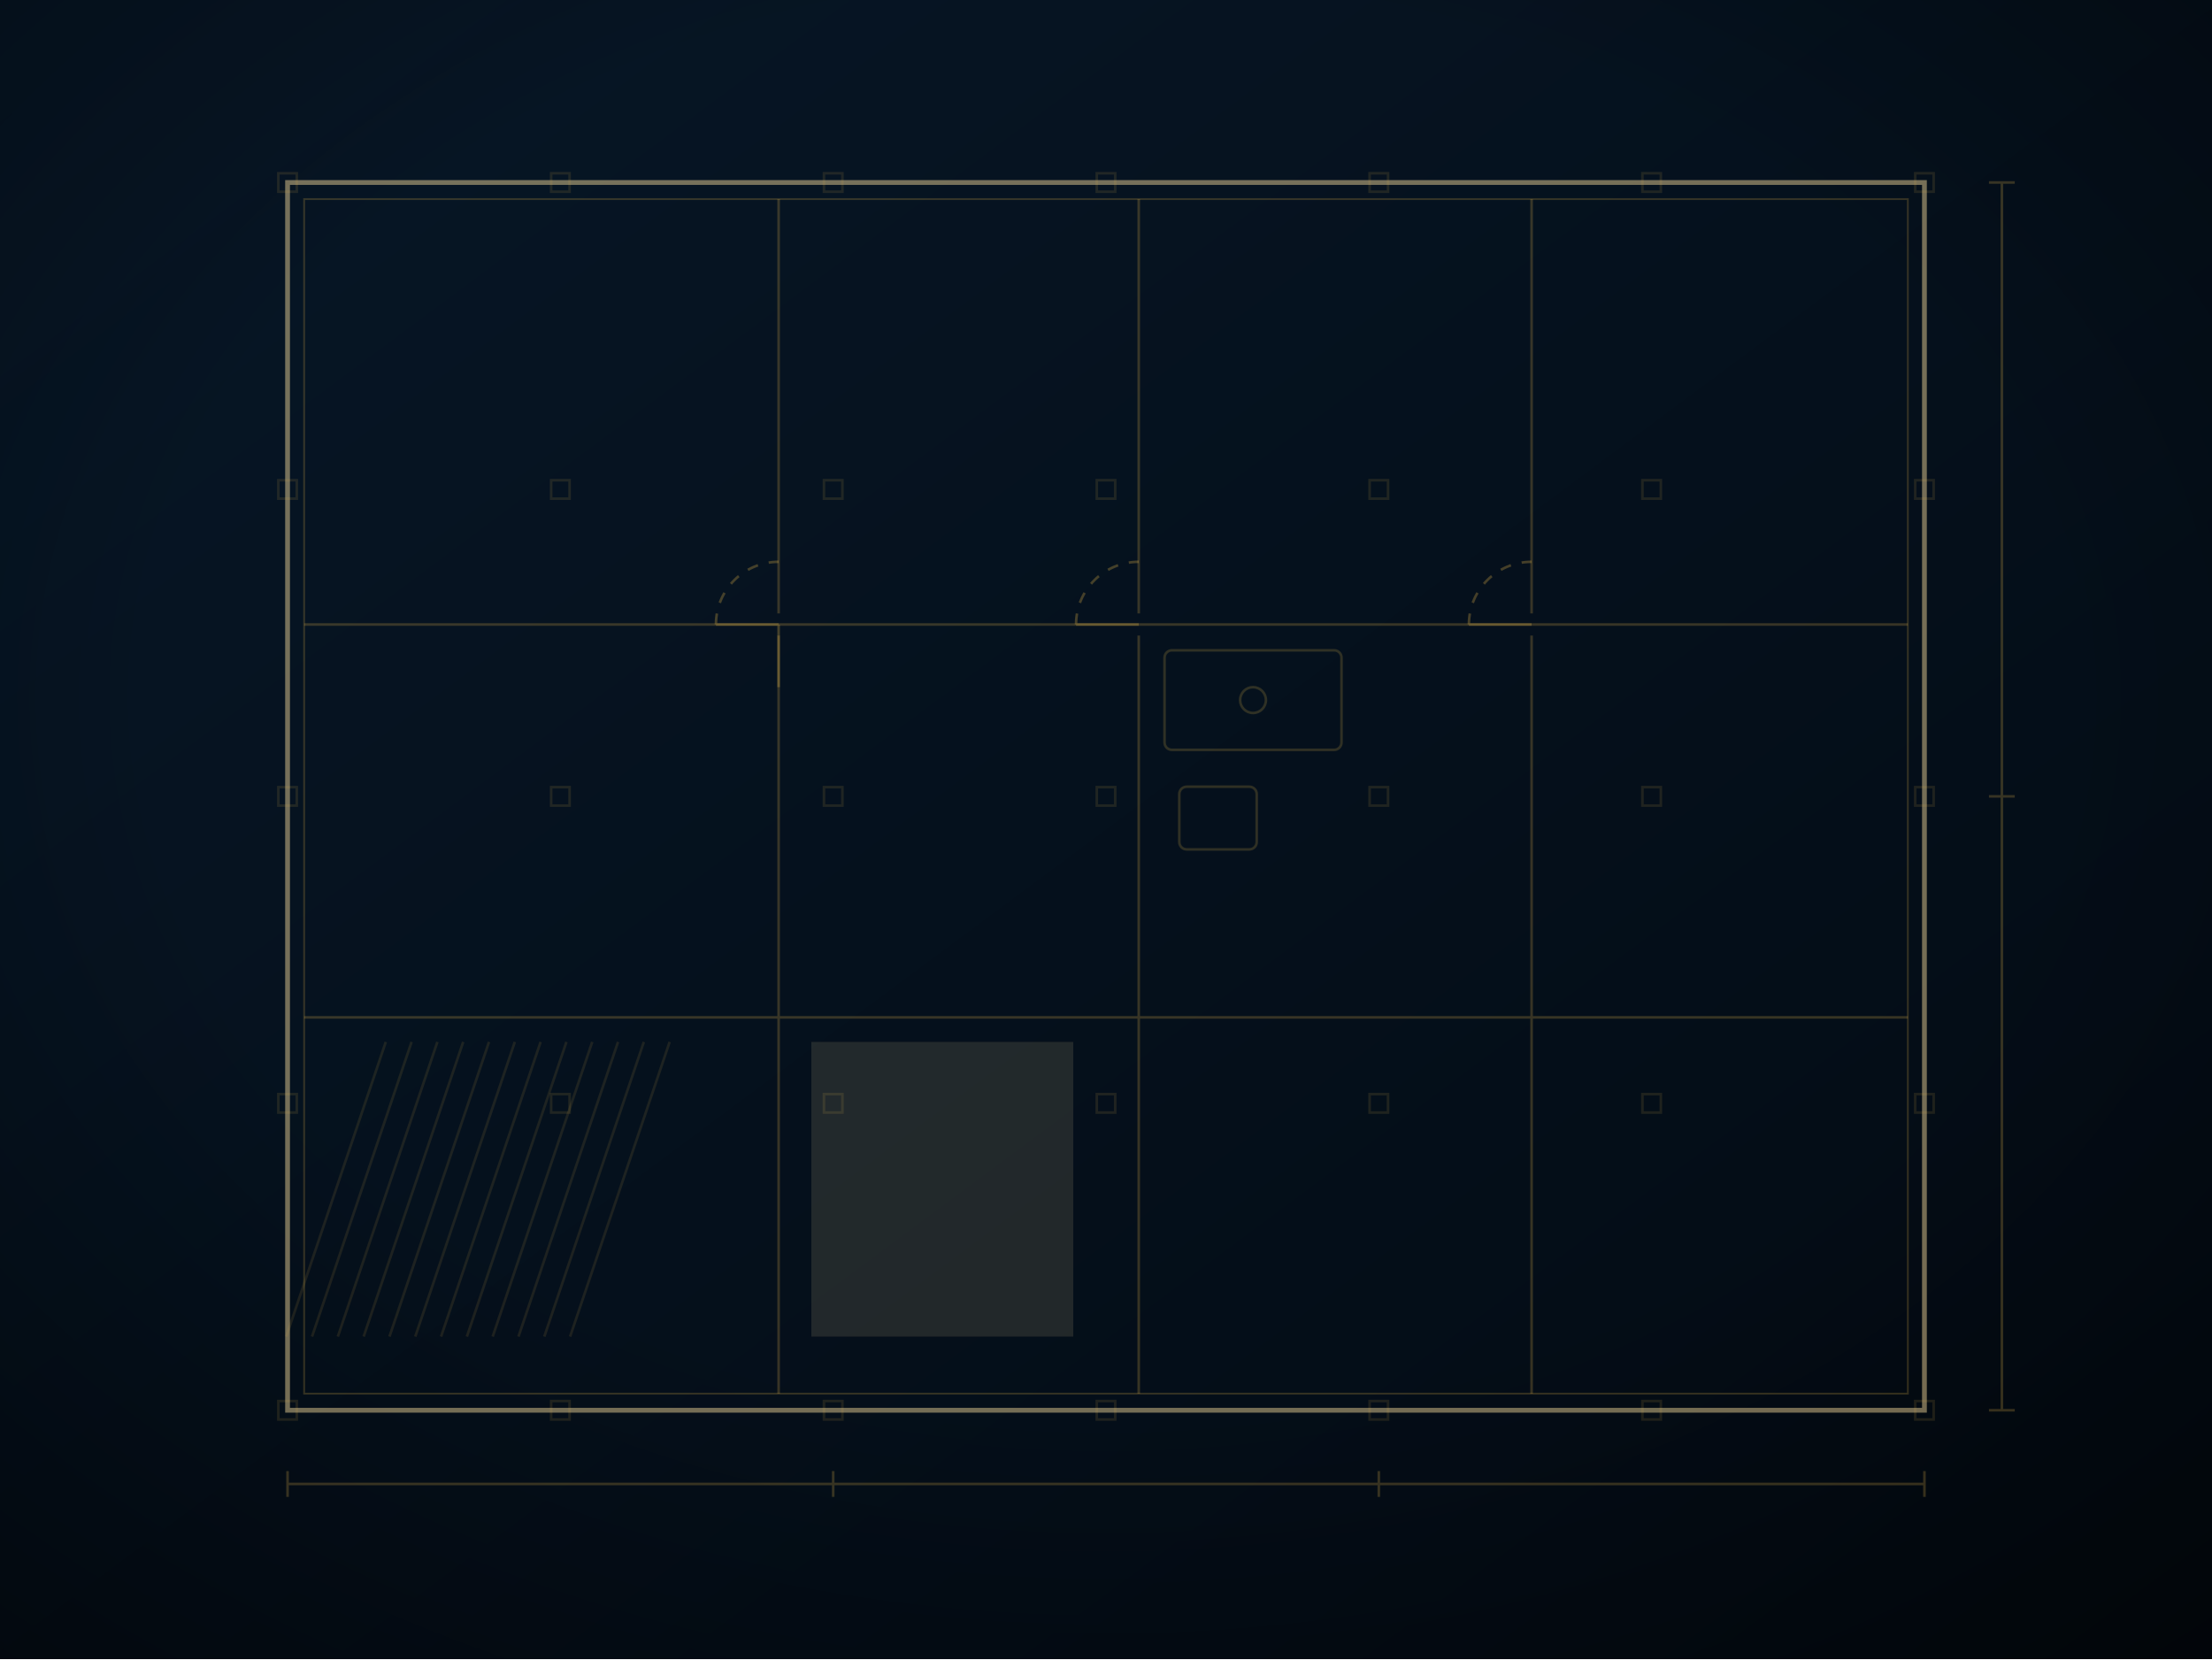
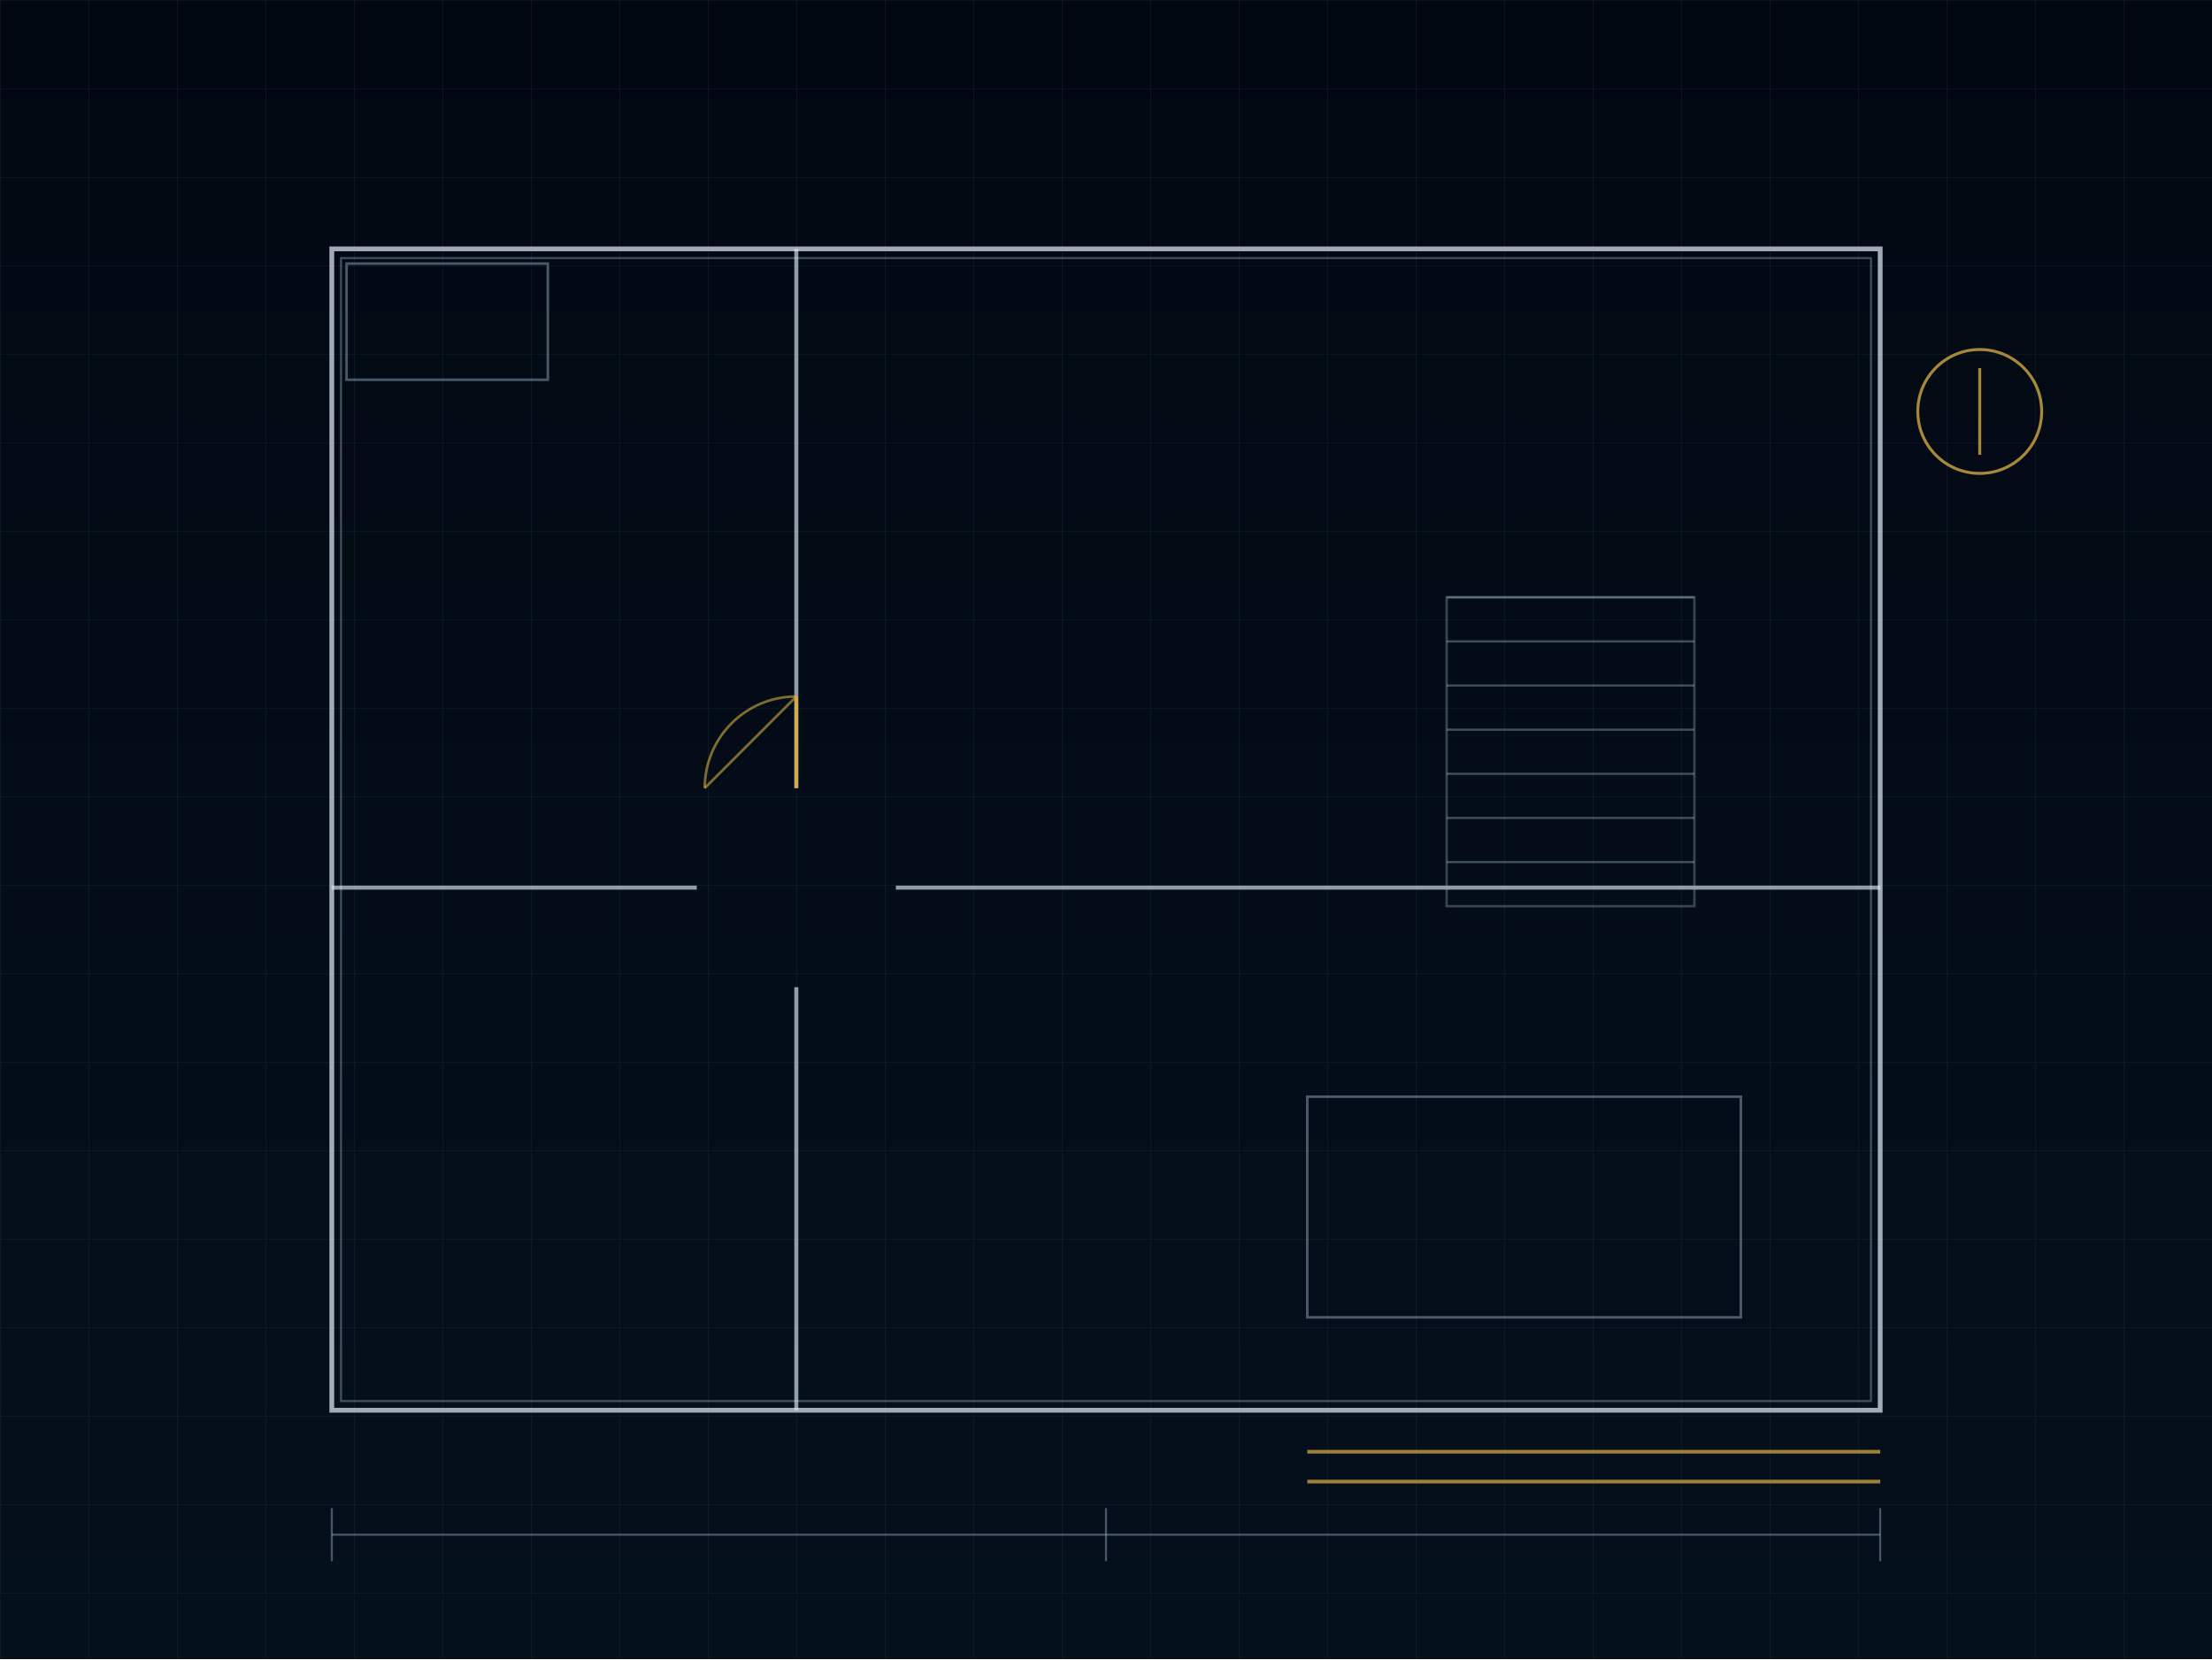
<svg xmlns="http://www.w3.org/2000/svg" viewBox="0 0 1200 900" width="1200" height="900" fill="none" role="img">
  <defs>
-     <linearGradient id="g" x1="0" y1="0" x2="1" y2="1">
-       <stop offset="0" stop-color="#071727" />
-       <stop offset="1" stop-color="#030A12" />
+     <linearGradient id="bg" x1="0" y1="0" x2="0" y2="1">
+       <stop offset="0" stop-color="#020812" />
+       <stop offset="1" stop-color="#04101C" />
    </linearGradient>
-     <radialGradient id="vg" cx="50%" cy="42%" r="78%">
-       <stop offset="55%" stop-color="#000000" stop-opacity="0" />
-       <stop offset="100%" stop-color="#000000" stop-opacity="0.5" />
+     <pattern id="grid" width="48" height="48" patternUnits="userSpaceOnUse">
+       <path d="M48 0H0V48" stroke="#2A4A66" stroke-width="1" />
+     </pattern>
+     <radialGradient id="warm" cx="50%" cy="50%" r="50%">
+       <stop offset="0" stop-color="#F3C56B" stop-opacity="0.55" />
+       <stop offset="1" stop-color="#F3C56B" stop-opacity="0" />
    </radialGradient>
  </defs>
-   <rect width="1200" height="900" fill="url(#g)" />
-   <rect width="1200" height="900" fill="url(#vg)" />
-   <rect x="156" y="99" width="888" height="666" stroke="#FFE3A0" stroke-width="2.6" fill="none" opacity="0.45" />
-   <rect x="165" y="108" width="870" height="648" stroke="#D9AD45" stroke-width="1" fill="none" opacity="0.22" />
-   <g stroke="#D9AD45" stroke-width="1.4" fill="none" opacity="0.24">
-     <line x1="422.4" y1="108" x2="422.4" y2="332.76" />
-     <line x1="422.4" y1="344.76" x2="422.4" y2="756" />
-     <line x1="617.76" y1="108" x2="617.76" y2="332.76" />
-     <line x1="617.76" y1="344.76" x2="617.76" y2="756" />
-     <line x1="830.88" y1="108" x2="830.88" y2="332.76" />
-     <line x1="830.88" y1="344.76" x2="830.88" y2="756" />
-     <line x1="165" y1="338.76" x2="1035" y2="338.76" />
-     <line x1="165" y1="551.88" x2="1035" y2="551.88" />
-   </g>
-   <g stroke="#D9AD45" stroke-width="1.4" fill="none" opacity="0.13">
-     <rect x="151" y="94" width="10" height="10" />
-     <rect x="151" y="260.5" width="10" height="10" />
-     <rect x="151" y="427" width="10" height="10" />
-     <rect x="151" y="593.5" width="10" height="10" />
-     <rect x="151" y="760" width="10" height="10" />
-     <rect x="299" y="94" width="10" height="10" />
-     <rect x="299" y="260.5" width="10" height="10" />
-     <rect x="299" y="427" width="10" height="10" />
-     <rect x="299" y="593.5" width="10" height="10" />
-     <rect x="299" y="760" width="10" height="10" />
-     <rect x="447" y="94" width="10" height="10" />
-     <rect x="447" y="260.5" width="10" height="10" />
-     <rect x="447" y="427" width="10" height="10" />
-     <rect x="447" y="593.5" width="10" height="10" />
-     <rect x="447" y="760" width="10" height="10" />
-     <rect x="595" y="94" width="10" height="10" />
-     <rect x="595" y="260.5" width="10" height="10" />
-     <rect x="595" y="427" width="10" height="10" />
-     <rect x="595" y="593.5" width="10" height="10" />
-     <rect x="595" y="760" width="10" height="10" />
-     <rect x="743" y="94" width="10" height="10" />
-     <rect x="743" y="260.5" width="10" height="10" />
-     <rect x="743" y="427" width="10" height="10" />
-     <rect x="743" y="593.5" width="10" height="10" />
-     <rect x="743" y="760" width="10" height="10" />
-     <rect x="891" y="94" width="10" height="10" />
-     <rect x="891" y="260.5" width="10" height="10" />
-     <rect x="891" y="427" width="10" height="10" />
-     <rect x="891" y="593.5" width="10" height="10" />
-     <rect x="891" y="760" width="10" height="10" />
-     <rect x="1039" y="94" width="10" height="10" />
-     <rect x="1039" y="260.5" width="10" height="10" />
-     <rect x="1039" y="427" width="10" height="10" />
-     <rect x="1039" y="593.5" width="10" height="10" />
-     <rect x="1039" y="760" width="10" height="10" />
-   </g>
-   <g stroke="#D9AD45" stroke-width="1.4" fill="none" opacity="0.3">
-     <path d="M 422.4 338.76 L 388.4 338.76" />
-     <path d="M 388.4 338.76 A 34 34 0 0 1 422.4 304.76" stroke-dasharray="6 6" />
-     <path d="M 422.4 338.76 L 422.4 372.76" />
-     <path d="M 617.76 338.76 L 583.76 338.76" />
-     <path d="M 583.76 338.76 A 34 34 0 0 1 617.76 304.76" stroke-dasharray="6 6" />
-     <path d="M 830.88 338.76 L 796.88 338.76" />
-     <path d="M 796.88 338.76 A 34 34 0 0 1 830.88 304.76" stroke-dasharray="6 6" />
-   </g>
-   <g stroke="#D9AD45" stroke-width="1.4" fill="none" opacity="0.2">
-     <rect x="631.76" y="352.76" width="96" height="54" rx="4" />
-     <circle cx="679.76" cy="379.76" r="7" />
-     <rect x="639.76" y="426.76" width="42" height="34" rx="4" />
-   </g>
-   <g stroke="#D9AD45" stroke-width="1.4" fill="none" opacity="0.12">
-     <line x1="209.28" y1="565.2" x2="155.28" y2="725.04" />
-     <line x1="223.28" y1="565.2" x2="169.28" y2="725.04" />
-     <line x1="237.28" y1="565.2" x2="183.28" y2="725.04" />
-     <line x1="251.28" y1="565.2" x2="197.28" y2="725.04" />
-     <line x1="265.28" y1="565.2" x2="211.28" y2="725.04" />
-     <line x1="279.28" y1="565.2" x2="225.28" y2="725.04" />
-     <line x1="293.28" y1="565.2" x2="239.28" y2="725.04" />
-     <line x1="307.28" y1="565.2" x2="253.28" y2="725.04" />
-     <line x1="321.28" y1="565.2" x2="267.28" y2="725.04" />
-     <line x1="335.28" y1="565.2" x2="281.28" y2="725.04" />
-     <line x1="349.28" y1="565.2" x2="295.28" y2="725.04" />
-     <line x1="363.28" y1="565.2" x2="309.28" y2="725.04" />
-   </g>
-   <g stroke="#D9AD45" stroke-width="1.4" fill="none" opacity="0.24">
-     <line x1="156" y1="805" x2="1044" y2="805" />
-     <line x1="156" y1="798" x2="156" y2="812" />
-     <line x1="452" y1="798" x2="452" y2="812" />
-     <line x1="748" y1="798" x2="748" y2="812" />
-     <line x1="1044" y1="798" x2="1044" y2="812" />
-     <line x1="1086" y1="99" x2="1086" y2="765" />
-     <line x1="1079" y1="99" x2="1093" y2="99" />
-     <line x1="1079" y1="432" x2="1093" y2="432" />
-     <line x1="1079" y1="765" x2="1093" y2="765" />
-   </g>
-   <rect x="440.16" y="565.2" width="142.08" height="159.84" fill="#FFE3A0" opacity="0.12" />
+   <rect width="1200" height="900" fill="url(#bg)" />
+   <rect width="1200" height="900" fill="url(#grid)" opacity="0.18" />
+   <rect x="180" y="135" width="840" height="630" stroke="#DCE9F5" stroke-opacity="0.72" stroke-width="2.6" />
+   <rect x="185" y="140" width="830" height="620" stroke="#93A9BC" stroke-opacity="0.44" stroke-width="1.1" />
+   <line x1="432" y1="135" x2="432" y2="427.5" stroke="#DCE9F5" stroke-opacity="0.65" stroke-width="2.2" />
+   <line x1="432" y1="535.5" x2="432" y2="765" stroke="#DCE9F5" stroke-opacity="0.65" stroke-width="2.2" />
+   <line x1="180" y1="481.5" x2="378" y2="481.5" stroke="#DCE9F5" stroke-opacity="0.65" stroke-width="2.2" />
+   <line x1="486" y1="481.5" x2="1020" y2="481.5" stroke="#DCE9F5" stroke-opacity="0.65" stroke-width="2.2" />
+   <line x1="432" y1="427.5" x2="432" y2="377.82" stroke="#D9AD45" stroke-opacity="0.9" stroke-width="2" />
+   <path d="M432 377.82A49.68 49.68 0 0 0 382.32 427.5" stroke="#D9AD45" stroke-opacity="0.59" stroke-width="1.4" />
+   <line x1="432" y1="377.82" x2="382.32" y2="427.5" stroke="#D9AD45" stroke-opacity="0.59" stroke-width="1.4" />
+   <rect x="188" y="143" width="109.2" height="63" stroke="#93A9BC" stroke-opacity="0.49" stroke-width="1.4" />
+   <rect x="709.2" y="594.9" width="235.2" height="119.7" stroke="#93A9BC" stroke-opacity="0.49" stroke-width="1.4" />
+   <line x1="784.8" y1="324" x2="919.2" y2="324" stroke="#93A9BC" stroke-opacity="0.42" stroke-width="1.2" />
+   <line x1="784.8" y1="347.94" x2="919.2" y2="347.94" stroke="#93A9BC" stroke-opacity="0.42" stroke-width="1.2" />
+   <line x1="784.8" y1="371.88" x2="919.2" y2="371.88" stroke="#93A9BC" stroke-opacity="0.42" stroke-width="1.2" />
+   <line x1="784.8" y1="395.82" x2="919.2" y2="395.82" stroke="#93A9BC" stroke-opacity="0.42" stroke-width="1.2" />
+   <line x1="784.8" y1="419.76" x2="919.2" y2="419.76" stroke="#93A9BC" stroke-opacity="0.42" stroke-width="1.2" />
+   <line x1="784.8" y1="443.7" x2="919.2" y2="443.7" stroke="#93A9BC" stroke-opacity="0.42" stroke-width="1.2" />
+   <line x1="784.8" y1="467.64" x2="919.2" y2="467.64" stroke="#93A9BC" stroke-opacity="0.42" stroke-width="1.2" />
+   <rect x="784.8" y="324" width="134.4" height="167.58" stroke="#93A9BC" stroke-opacity="0.36" stroke-width="1.3" />
+   <line x1="180" y1="832.5" x2="1020" y2="832.5" stroke="#93A9BC" stroke-opacity="0.47" stroke-width="1.1" />
+   <line x1="180" y1="818.1" x2="180" y2="846.9" stroke="#93A9BC" stroke-opacity="0.47" stroke-width="1.1" />
+   <line x1="600" y1="818.1" x2="600" y2="846.9" stroke="#93A9BC" stroke-opacity="0.47" stroke-width="1.1" />
+   <line x1="1020" y1="818.1" x2="1020" y2="846.9" stroke="#93A9BC" stroke-opacity="0.47" stroke-width="1.1" />
+   <line x1="709.2" y1="803.7" x2="1020" y2="803.7" stroke="#D9AD45" stroke-opacity="0.72" stroke-width="2" />
+   <line x1="709.2" y1="787.5" x2="1020" y2="787.5" stroke="#D9AD45" stroke-opacity="0.72" stroke-width="2" />
+   <circle cx="1074" cy="223.2" r="33.6" stroke="#D9AD45" stroke-opacity="0.77" stroke-width="1.6" />
+   <line x1="1074" y1="246.72" x2="1074" y2="199.68" stroke="#D9AD45" stroke-opacity="0.77" stroke-width="1.6" />
</svg>
